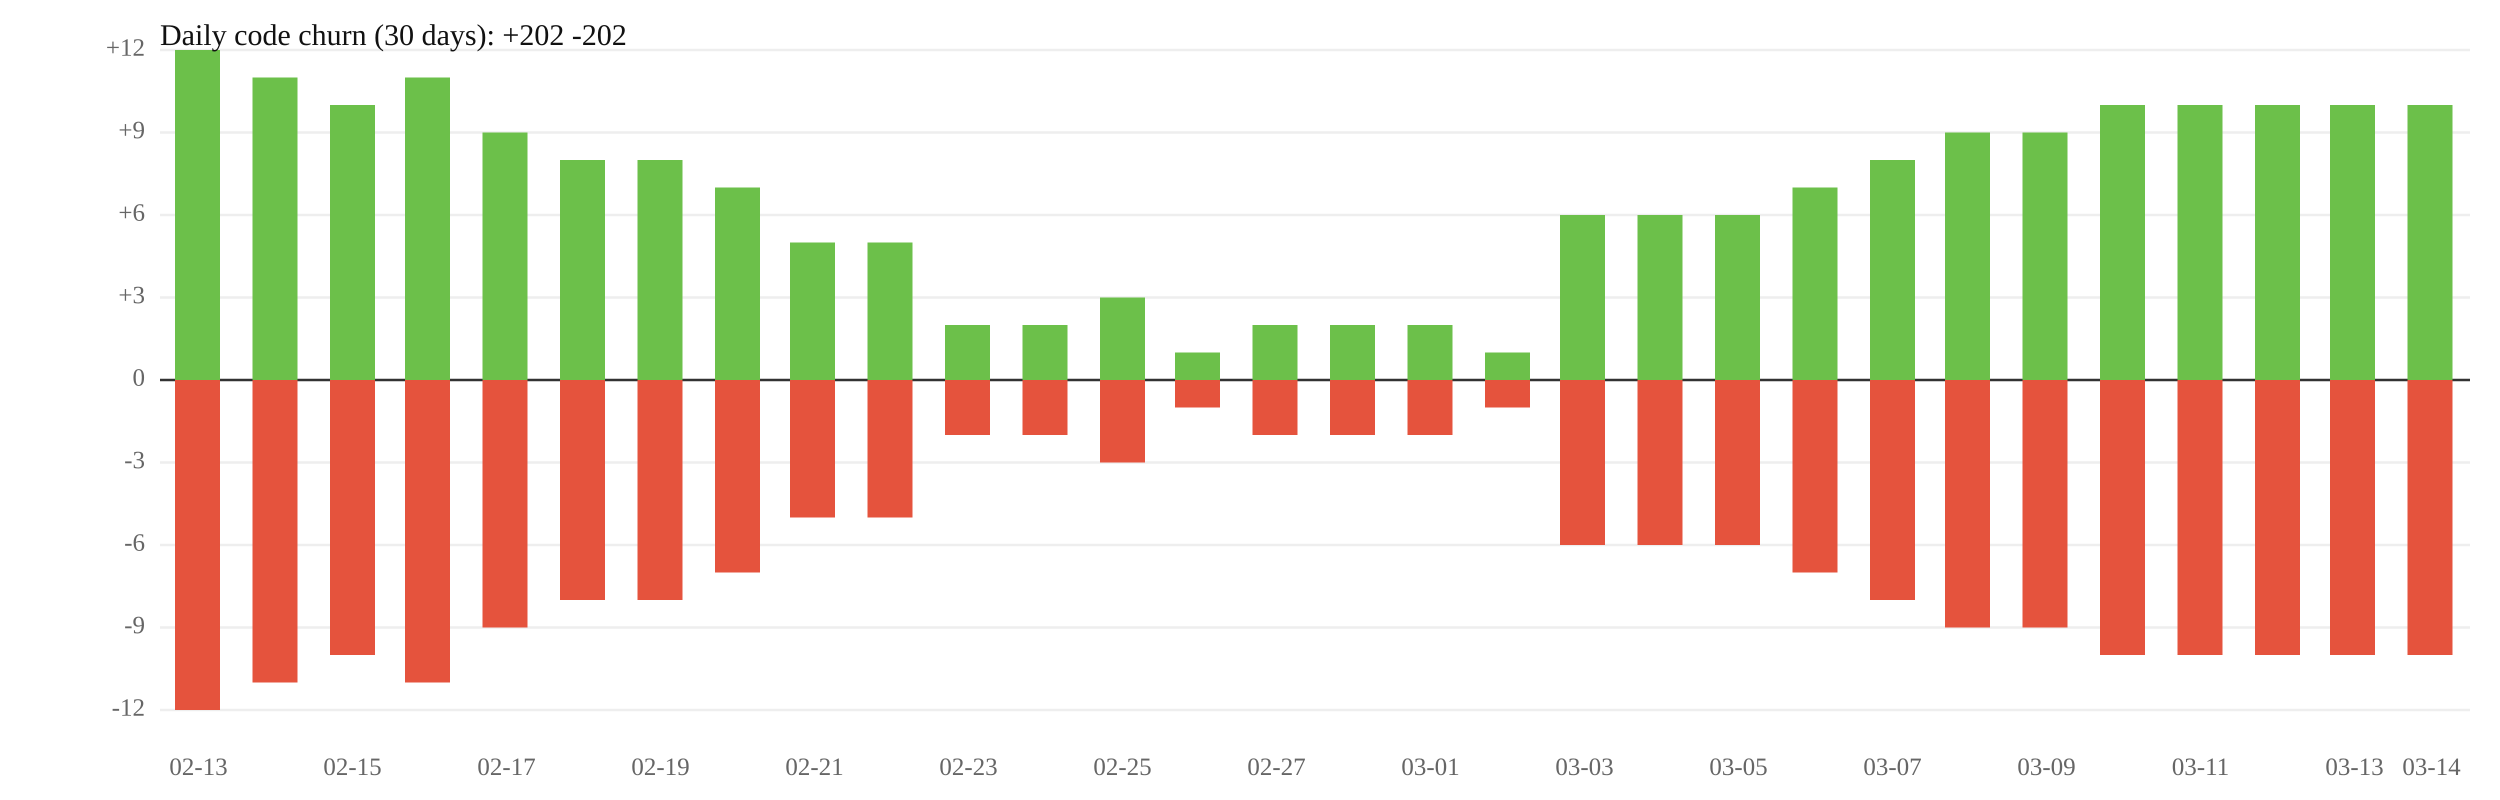
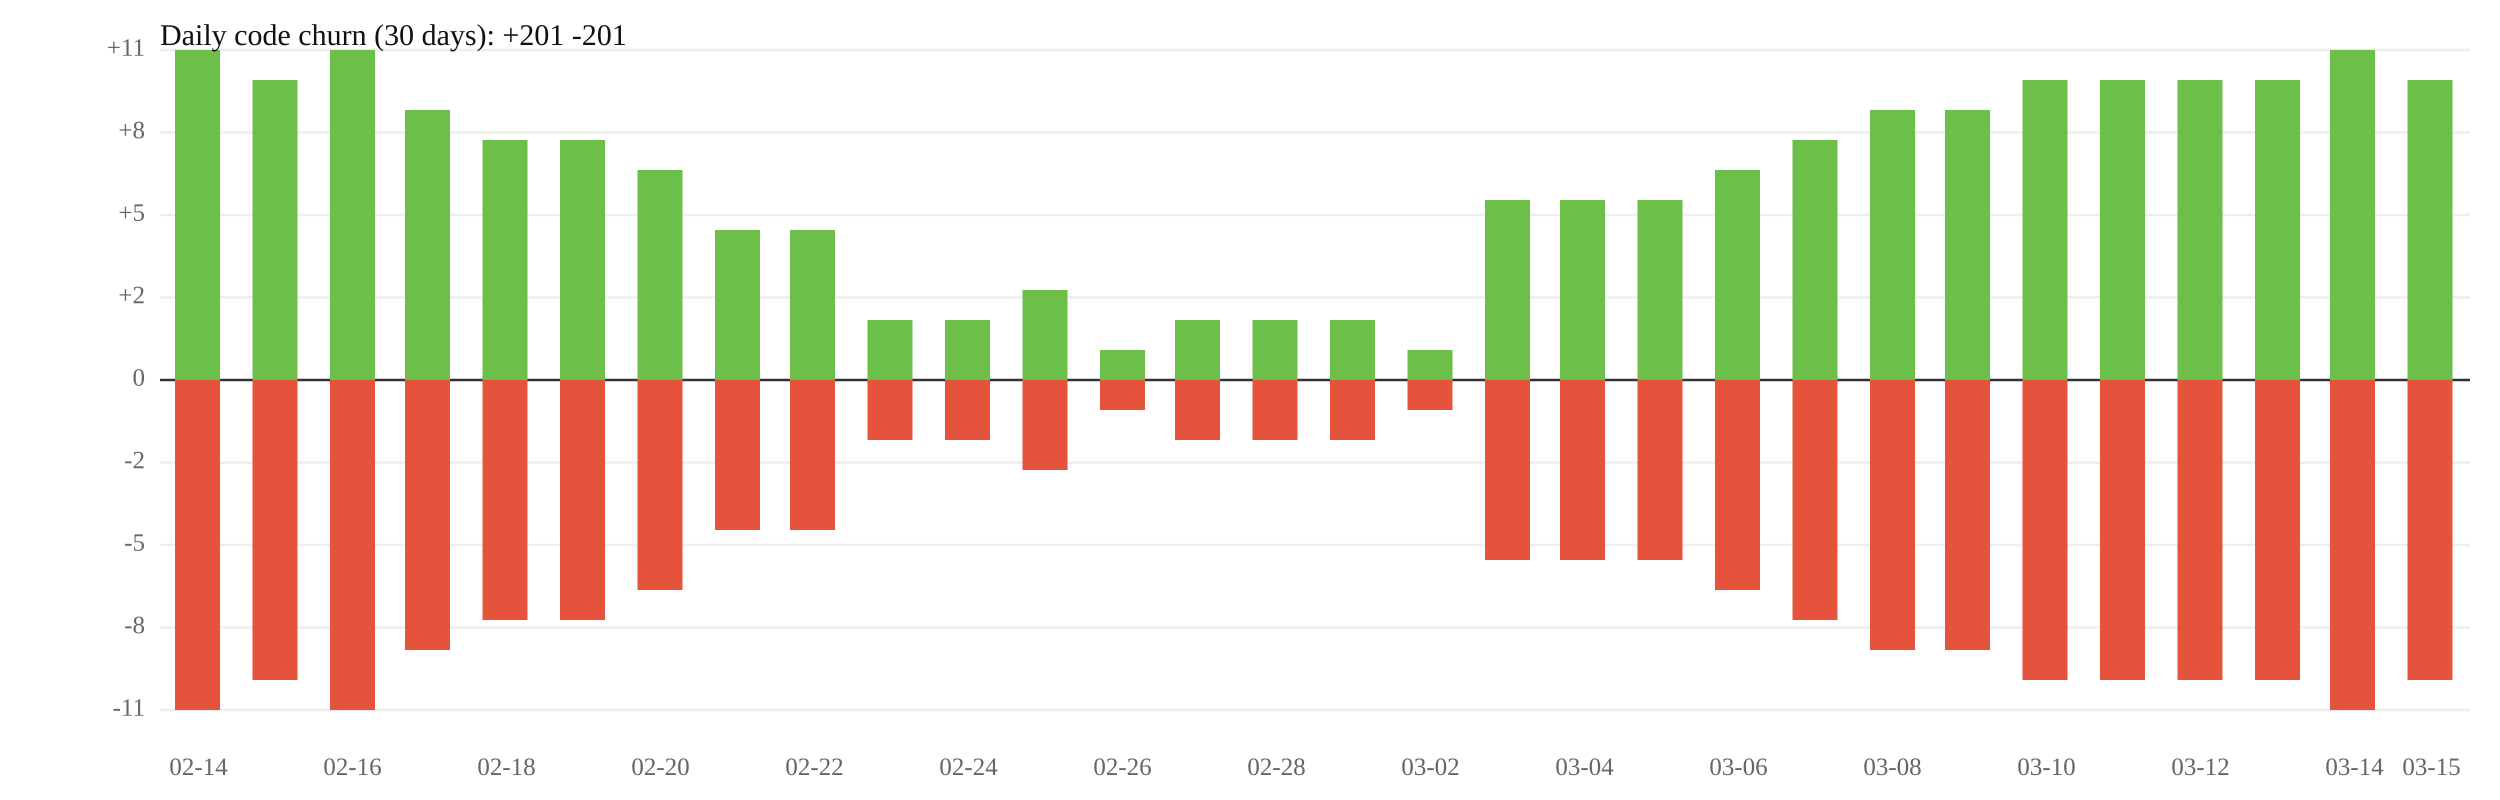
<svg xmlns="http://www.w3.org/2000/svg" width="1000" height="320" viewBox="0 0 1000 320">
  <rect width="100%" height="100%" fill="white" />
  <line x1="64" y1="119" x2="988" y2="119" stroke="#eee" />
  <line x1="64" y1="185" x2="988" y2="185" stroke="#eee" />
-   <text x="58" y="119" font-size="10" text-anchor="end" dominant-baseline="middle" fill="#666">+3</text>
-   <text x="58" y="185" font-size="10" text-anchor="end" dominant-baseline="middle" fill="#666">-3</text>
+   <text x="58" y="119" font-size="10" text-anchor="end" dominant-baseline="middle" fill="#666">+2</text>
+   <text x="58" y="185" font-size="10" text-anchor="end" dominant-baseline="middle" fill="#666">-2</text>
  <line x1="64" y1="86" x2="988" y2="86" stroke="#eee" />
  <line x1="64" y1="218" x2="988" y2="218" stroke="#eee" />
-   <text x="58" y="86" font-size="10" text-anchor="end" dominant-baseline="middle" fill="#666">+6</text>
-   <text x="58" y="218" font-size="10" text-anchor="end" dominant-baseline="middle" fill="#666">-6</text>
+   <text x="58" y="86" font-size="10" text-anchor="end" dominant-baseline="middle" fill="#666">+5</text>
+   <text x="58" y="218" font-size="10" text-anchor="end" dominant-baseline="middle" fill="#666">-5</text>
  <line x1="64" y1="53" x2="988" y2="53" stroke="#eee" />
  <line x1="64" y1="251" x2="988" y2="251" stroke="#eee" />
-   <text x="58" y="53" font-size="10" text-anchor="end" dominant-baseline="middle" fill="#666">+9</text>
-   <text x="58" y="251" font-size="10" text-anchor="end" dominant-baseline="middle" fill="#666">-9</text>
+   <text x="58" y="53" font-size="10" text-anchor="end" dominant-baseline="middle" fill="#666">+8</text>
+   <text x="58" y="251" font-size="10" text-anchor="end" dominant-baseline="middle" fill="#666">-8</text>
  <line x1="64" y1="20" x2="988" y2="20" stroke="#eee" />
  <line x1="64" y1="284" x2="988" y2="284" stroke="#eee" />
-   <text x="58" y="20" font-size="10" text-anchor="end" dominant-baseline="middle" fill="#666">+12</text>
-   <text x="58" y="284" font-size="10" text-anchor="end" dominant-baseline="middle" fill="#666">-12</text>
+   <text x="58" y="20" font-size="10" text-anchor="end" dominant-baseline="middle" fill="#666">+11</text>
+   <text x="58" y="284" font-size="10" text-anchor="end" dominant-baseline="middle" fill="#666">-11</text>
  <line x1="64" y1="152" x2="988" y2="152" stroke="#333" />
  <text x="58" y="152" font-size="10" text-anchor="end" dominant-baseline="middle" fill="#666">0</text>
  <rect x="70" y="20" width="18" height="132" fill="#6cc04a" />
  <rect x="70" y="152" width="18" height="132" fill="#e5533d" />
-   <rect x="101" y="31" width="18" height="121" fill="#6cc04a" />
-   <rect x="101" y="152" width="18" height="121" fill="#e5533d" />
-   <rect x="132" y="42" width="18" height="110" fill="#6cc04a" />
-   <rect x="132" y="152" width="18" height="110" fill="#e5533d" />
-   <rect x="162" y="31" width="18" height="121" fill="#6cc04a" />
-   <rect x="162" y="152" width="18" height="121" fill="#e5533d" />
-   <rect x="193" y="53" width="18" height="99" fill="#6cc04a" />
-   <rect x="193" y="152" width="18" height="99" fill="#e5533d" />
-   <rect x="224" y="64" width="18" height="88" fill="#6cc04a" />
-   <rect x="224" y="152" width="18" height="88" fill="#e5533d" />
-   <rect x="255" y="64" width="18" height="88" fill="#6cc04a" />
-   <rect x="255" y="152" width="18" height="88" fill="#e5533d" />
-   <rect x="286" y="75" width="18" height="77" fill="#6cc04a" />
-   <rect x="286" y="152" width="18" height="77" fill="#e5533d" />
-   <rect x="316" y="97" width="18" height="55" fill="#6cc04a" />
-   <rect x="316" y="152" width="18" height="55" fill="#e5533d" />
-   <rect x="347" y="97" width="18" height="55" fill="#6cc04a" />
-   <rect x="347" y="152" width="18" height="55" fill="#e5533d" />
-   <rect x="378" y="130" width="18" height="22" fill="#6cc04a" />
-   <rect x="378" y="152" width="18" height="22" fill="#e5533d" />
-   <rect x="409" y="130" width="18" height="22" fill="#6cc04a" />
-   <rect x="409" y="152" width="18" height="22" fill="#e5533d" />
-   <rect x="440" y="119" width="18" height="33" fill="#6cc04a" />
-   <rect x="440" y="152" width="18" height="33" fill="#e5533d" />
-   <rect x="470" y="141" width="18" height="11" fill="#6cc04a" />
-   <rect x="470" y="152" width="18" height="11" fill="#e5533d" />
-   <rect x="501" y="130" width="18" height="22" fill="#6cc04a" />
-   <rect x="501" y="152" width="18" height="22" fill="#e5533d" />
-   <rect x="532" y="130" width="18" height="22" fill="#6cc04a" />
-   <rect x="532" y="152" width="18" height="22" fill="#e5533d" />
-   <rect x="563" y="130" width="18" height="22" fill="#6cc04a" />
-   <rect x="563" y="152" width="18" height="22" fill="#e5533d" />
-   <rect x="594" y="141" width="18" height="11" fill="#6cc04a" />
-   <rect x="594" y="152" width="18" height="11" fill="#e5533d" />
-   <rect x="624" y="86" width="18" height="66" fill="#6cc04a" />
-   <rect x="624" y="152" width="18" height="66" fill="#e5533d" />
-   <rect x="655" y="86" width="18" height="66" fill="#6cc04a" />
-   <rect x="655" y="152" width="18" height="66" fill="#e5533d" />
-   <rect x="686" y="86" width="18" height="66" fill="#6cc04a" />
-   <rect x="686" y="152" width="18" height="66" fill="#e5533d" />
-   <rect x="717" y="75" width="18" height="77" fill="#6cc04a" />
-   <rect x="717" y="152" width="18" height="77" fill="#e5533d" />
-   <rect x="748" y="64" width="18" height="88" fill="#6cc04a" />
-   <rect x="748" y="152" width="18" height="88" fill="#e5533d" />
-   <rect x="778" y="53" width="18" height="99" fill="#6cc04a" />
-   <rect x="778" y="152" width="18" height="99" fill="#e5533d" />
-   <rect x="809" y="53" width="18" height="99" fill="#6cc04a" />
-   <rect x="809" y="152" width="18" height="99" fill="#e5533d" />
-   <rect x="840" y="42" width="18" height="110" fill="#6cc04a" />
-   <rect x="840" y="152" width="18" height="110" fill="#e5533d" />
-   <rect x="871" y="42" width="18" height="110" fill="#6cc04a" />
-   <rect x="871" y="152" width="18" height="110" fill="#e5533d" />
-   <rect x="902" y="42" width="18" height="110" fill="#6cc04a" />
-   <rect x="902" y="152" width="18" height="110" fill="#e5533d" />
-   <rect x="932" y="42" width="18" height="110" fill="#6cc04a" />
-   <rect x="932" y="152" width="18" height="110" fill="#e5533d" />
-   <rect x="963" y="42" width="18" height="110" fill="#6cc04a" />
-   <rect x="963" y="152" width="18" height="110" fill="#e5533d" />
-   <text x="79.4" y="310" font-size="10" text-anchor="middle" fill="#666">02-13</text>
-   <text x="141.0" y="310" font-size="10" text-anchor="middle" fill="#666">02-15</text>
-   <text x="202.6" y="310" font-size="10" text-anchor="middle" fill="#666">02-17</text>
-   <text x="264.2" y="310" font-size="10" text-anchor="middle" fill="#666">02-19</text>
-   <text x="325.8" y="310" font-size="10" text-anchor="middle" fill="#666">02-21</text>
-   <text x="387.4" y="310" font-size="10" text-anchor="middle" fill="#666">02-23</text>
-   <text x="449.0" y="310" font-size="10" text-anchor="middle" fill="#666">02-25</text>
-   <text x="510.6" y="310" font-size="10" text-anchor="middle" fill="#666">02-27</text>
-   <text x="572.2" y="310" font-size="10" text-anchor="middle" fill="#666">03-01</text>
-   <text x="633.8" y="310" font-size="10" text-anchor="middle" fill="#666">03-03</text>
-   <text x="695.4" y="310" font-size="10" text-anchor="middle" fill="#666">03-05</text>
-   <text x="757.0" y="310" font-size="10" text-anchor="middle" fill="#666">03-07</text>
-   <text x="818.6" y="310" font-size="10" text-anchor="middle" fill="#666">03-09</text>
-   <text x="880.2" y="310" font-size="10" text-anchor="middle" fill="#666">03-11</text>
-   <text x="941.8" y="310" font-size="10" text-anchor="middle" fill="#666">03-13</text>
-   <text x="972.6" y="310" font-size="10" text-anchor="middle" fill="#666">03-14</text>
-   <text x="64" y="18" font-size="12" fill="#111">Daily code churn (30 days): +202  -202</text>
+   <rect x="101" y="32" width="18" height="120" fill="#6cc04a" />
+   <rect x="101" y="152" width="18" height="120" fill="#e5533d" />
+   <rect x="132" y="20" width="18" height="132" fill="#6cc04a" />
+   <rect x="132" y="152" width="18" height="132" fill="#e5533d" />
+   <rect x="162" y="44" width="18" height="108" fill="#6cc04a" />
+   <rect x="162" y="152" width="18" height="108" fill="#e5533d" />
+   <rect x="193" y="56" width="18" height="96" fill="#6cc04a" />
+   <rect x="193" y="152" width="18" height="96" fill="#e5533d" />
+   <rect x="224" y="56" width="18" height="96" fill="#6cc04a" />
+   <rect x="224" y="152" width="18" height="96" fill="#e5533d" />
+   <rect x="255" y="68" width="18" height="84" fill="#6cc04a" />
+   <rect x="255" y="152" width="18" height="84" fill="#e5533d" />
+   <rect x="286" y="92" width="18" height="60" fill="#6cc04a" />
+   <rect x="286" y="152" width="18" height="60" fill="#e5533d" />
+   <rect x="316" y="92" width="18" height="60" fill="#6cc04a" />
+   <rect x="316" y="152" width="18" height="60" fill="#e5533d" />
+   <rect x="347" y="128" width="18" height="24" fill="#6cc04a" />
+   <rect x="347" y="152" width="18" height="24" fill="#e5533d" />
+   <rect x="378" y="128" width="18" height="24" fill="#6cc04a" />
+   <rect x="378" y="152" width="18" height="24" fill="#e5533d" />
+   <rect x="409" y="116" width="18" height="36" fill="#6cc04a" />
+   <rect x="409" y="152" width="18" height="36" fill="#e5533d" />
+   <rect x="440" y="140" width="18" height="12" fill="#6cc04a" />
+   <rect x="440" y="152" width="18" height="12" fill="#e5533d" />
+   <rect x="470" y="128" width="18" height="24" fill="#6cc04a" />
+   <rect x="470" y="152" width="18" height="24" fill="#e5533d" />
+   <rect x="501" y="128" width="18" height="24" fill="#6cc04a" />
+   <rect x="501" y="152" width="18" height="24" fill="#e5533d" />
+   <rect x="532" y="128" width="18" height="24" fill="#6cc04a" />
+   <rect x="532" y="152" width="18" height="24" fill="#e5533d" />
+   <rect x="563" y="140" width="18" height="12" fill="#6cc04a" />
+   <rect x="563" y="152" width="18" height="12" fill="#e5533d" />
+   <rect x="594" y="80" width="18" height="72" fill="#6cc04a" />
+   <rect x="594" y="152" width="18" height="72" fill="#e5533d" />
+   <rect x="624" y="80" width="18" height="72" fill="#6cc04a" />
+   <rect x="624" y="152" width="18" height="72" fill="#e5533d" />
+   <rect x="655" y="80" width="18" height="72" fill="#6cc04a" />
+   <rect x="655" y="152" width="18" height="72" fill="#e5533d" />
+   <rect x="686" y="68" width="18" height="84" fill="#6cc04a" />
+   <rect x="686" y="152" width="18" height="84" fill="#e5533d" />
+   <rect x="717" y="56" width="18" height="96" fill="#6cc04a" />
+   <rect x="717" y="152" width="18" height="96" fill="#e5533d" />
+   <rect x="748" y="44" width="18" height="108" fill="#6cc04a" />
+   <rect x="748" y="152" width="18" height="108" fill="#e5533d" />
+   <rect x="778" y="44" width="18" height="108" fill="#6cc04a" />
+   <rect x="778" y="152" width="18" height="108" fill="#e5533d" />
+   <rect x="809" y="32" width="18" height="120" fill="#6cc04a" />
+   <rect x="809" y="152" width="18" height="120" fill="#e5533d" />
+   <rect x="840" y="32" width="18" height="120" fill="#6cc04a" />
+   <rect x="840" y="152" width="18" height="120" fill="#e5533d" />
+   <rect x="871" y="32" width="18" height="120" fill="#6cc04a" />
+   <rect x="871" y="152" width="18" height="120" fill="#e5533d" />
+   <rect x="902" y="32" width="18" height="120" fill="#6cc04a" />
+   <rect x="902" y="152" width="18" height="120" fill="#e5533d" />
+   <rect x="932" y="20" width="18" height="132" fill="#6cc04a" />
+   <rect x="932" y="152" width="18" height="132" fill="#e5533d" />
+   <rect x="963" y="32" width="18" height="120" fill="#6cc04a" />
+   <rect x="963" y="152" width="18" height="120" fill="#e5533d" />
+   <text x="79.4" y="310" font-size="10" text-anchor="middle" fill="#666">02-14</text>
+   <text x="141.0" y="310" font-size="10" text-anchor="middle" fill="#666">02-16</text>
+   <text x="202.6" y="310" font-size="10" text-anchor="middle" fill="#666">02-18</text>
+   <text x="264.2" y="310" font-size="10" text-anchor="middle" fill="#666">02-20</text>
+   <text x="325.8" y="310" font-size="10" text-anchor="middle" fill="#666">02-22</text>
+   <text x="387.4" y="310" font-size="10" text-anchor="middle" fill="#666">02-24</text>
+   <text x="449.0" y="310" font-size="10" text-anchor="middle" fill="#666">02-26</text>
+   <text x="510.6" y="310" font-size="10" text-anchor="middle" fill="#666">02-28</text>
+   <text x="572.2" y="310" font-size="10" text-anchor="middle" fill="#666">03-02</text>
+   <text x="633.8" y="310" font-size="10" text-anchor="middle" fill="#666">03-04</text>
+   <text x="695.4" y="310" font-size="10" text-anchor="middle" fill="#666">03-06</text>
+   <text x="757.0" y="310" font-size="10" text-anchor="middle" fill="#666">03-08</text>
+   <text x="818.6" y="310" font-size="10" text-anchor="middle" fill="#666">03-10</text>
+   <text x="880.2" y="310" font-size="10" text-anchor="middle" fill="#666">03-12</text>
+   <text x="941.8" y="310" font-size="10" text-anchor="middle" fill="#666">03-14</text>
+   <text x="972.6" y="310" font-size="10" text-anchor="middle" fill="#666">03-15</text>
+   <text x="64" y="18" font-size="12" fill="#111">Daily code churn (30 days): +201  -201</text>
</svg>
